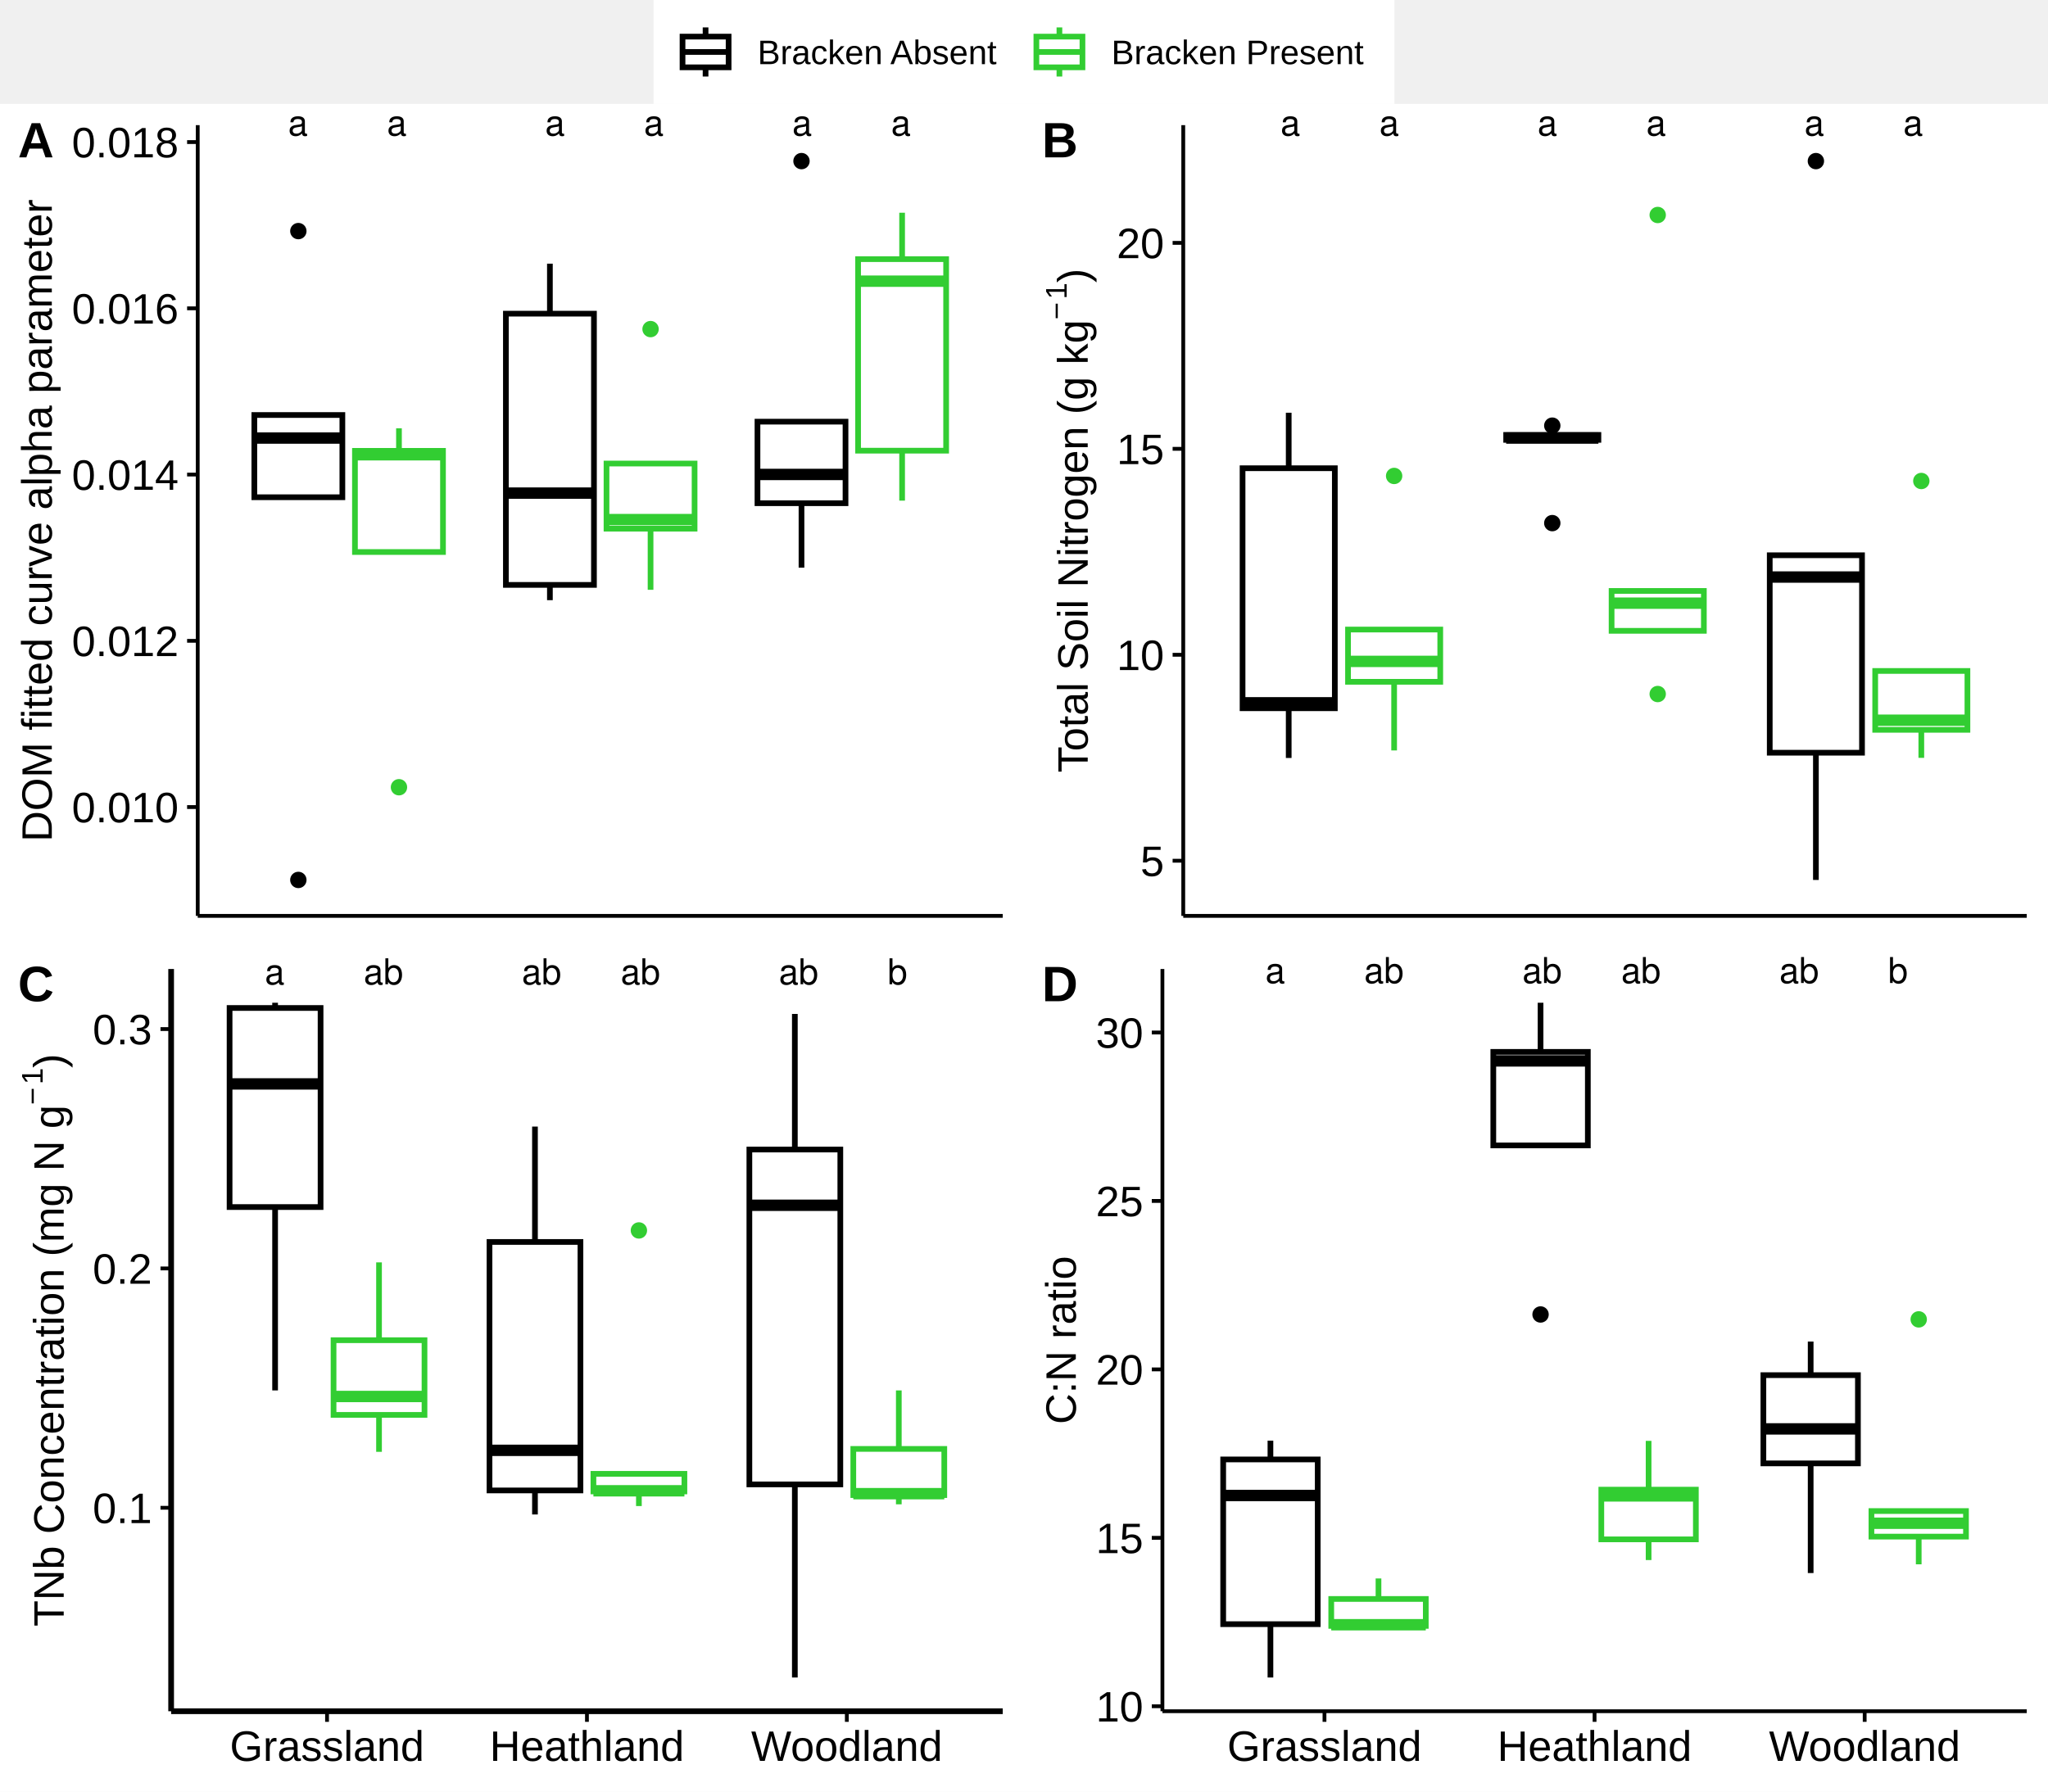
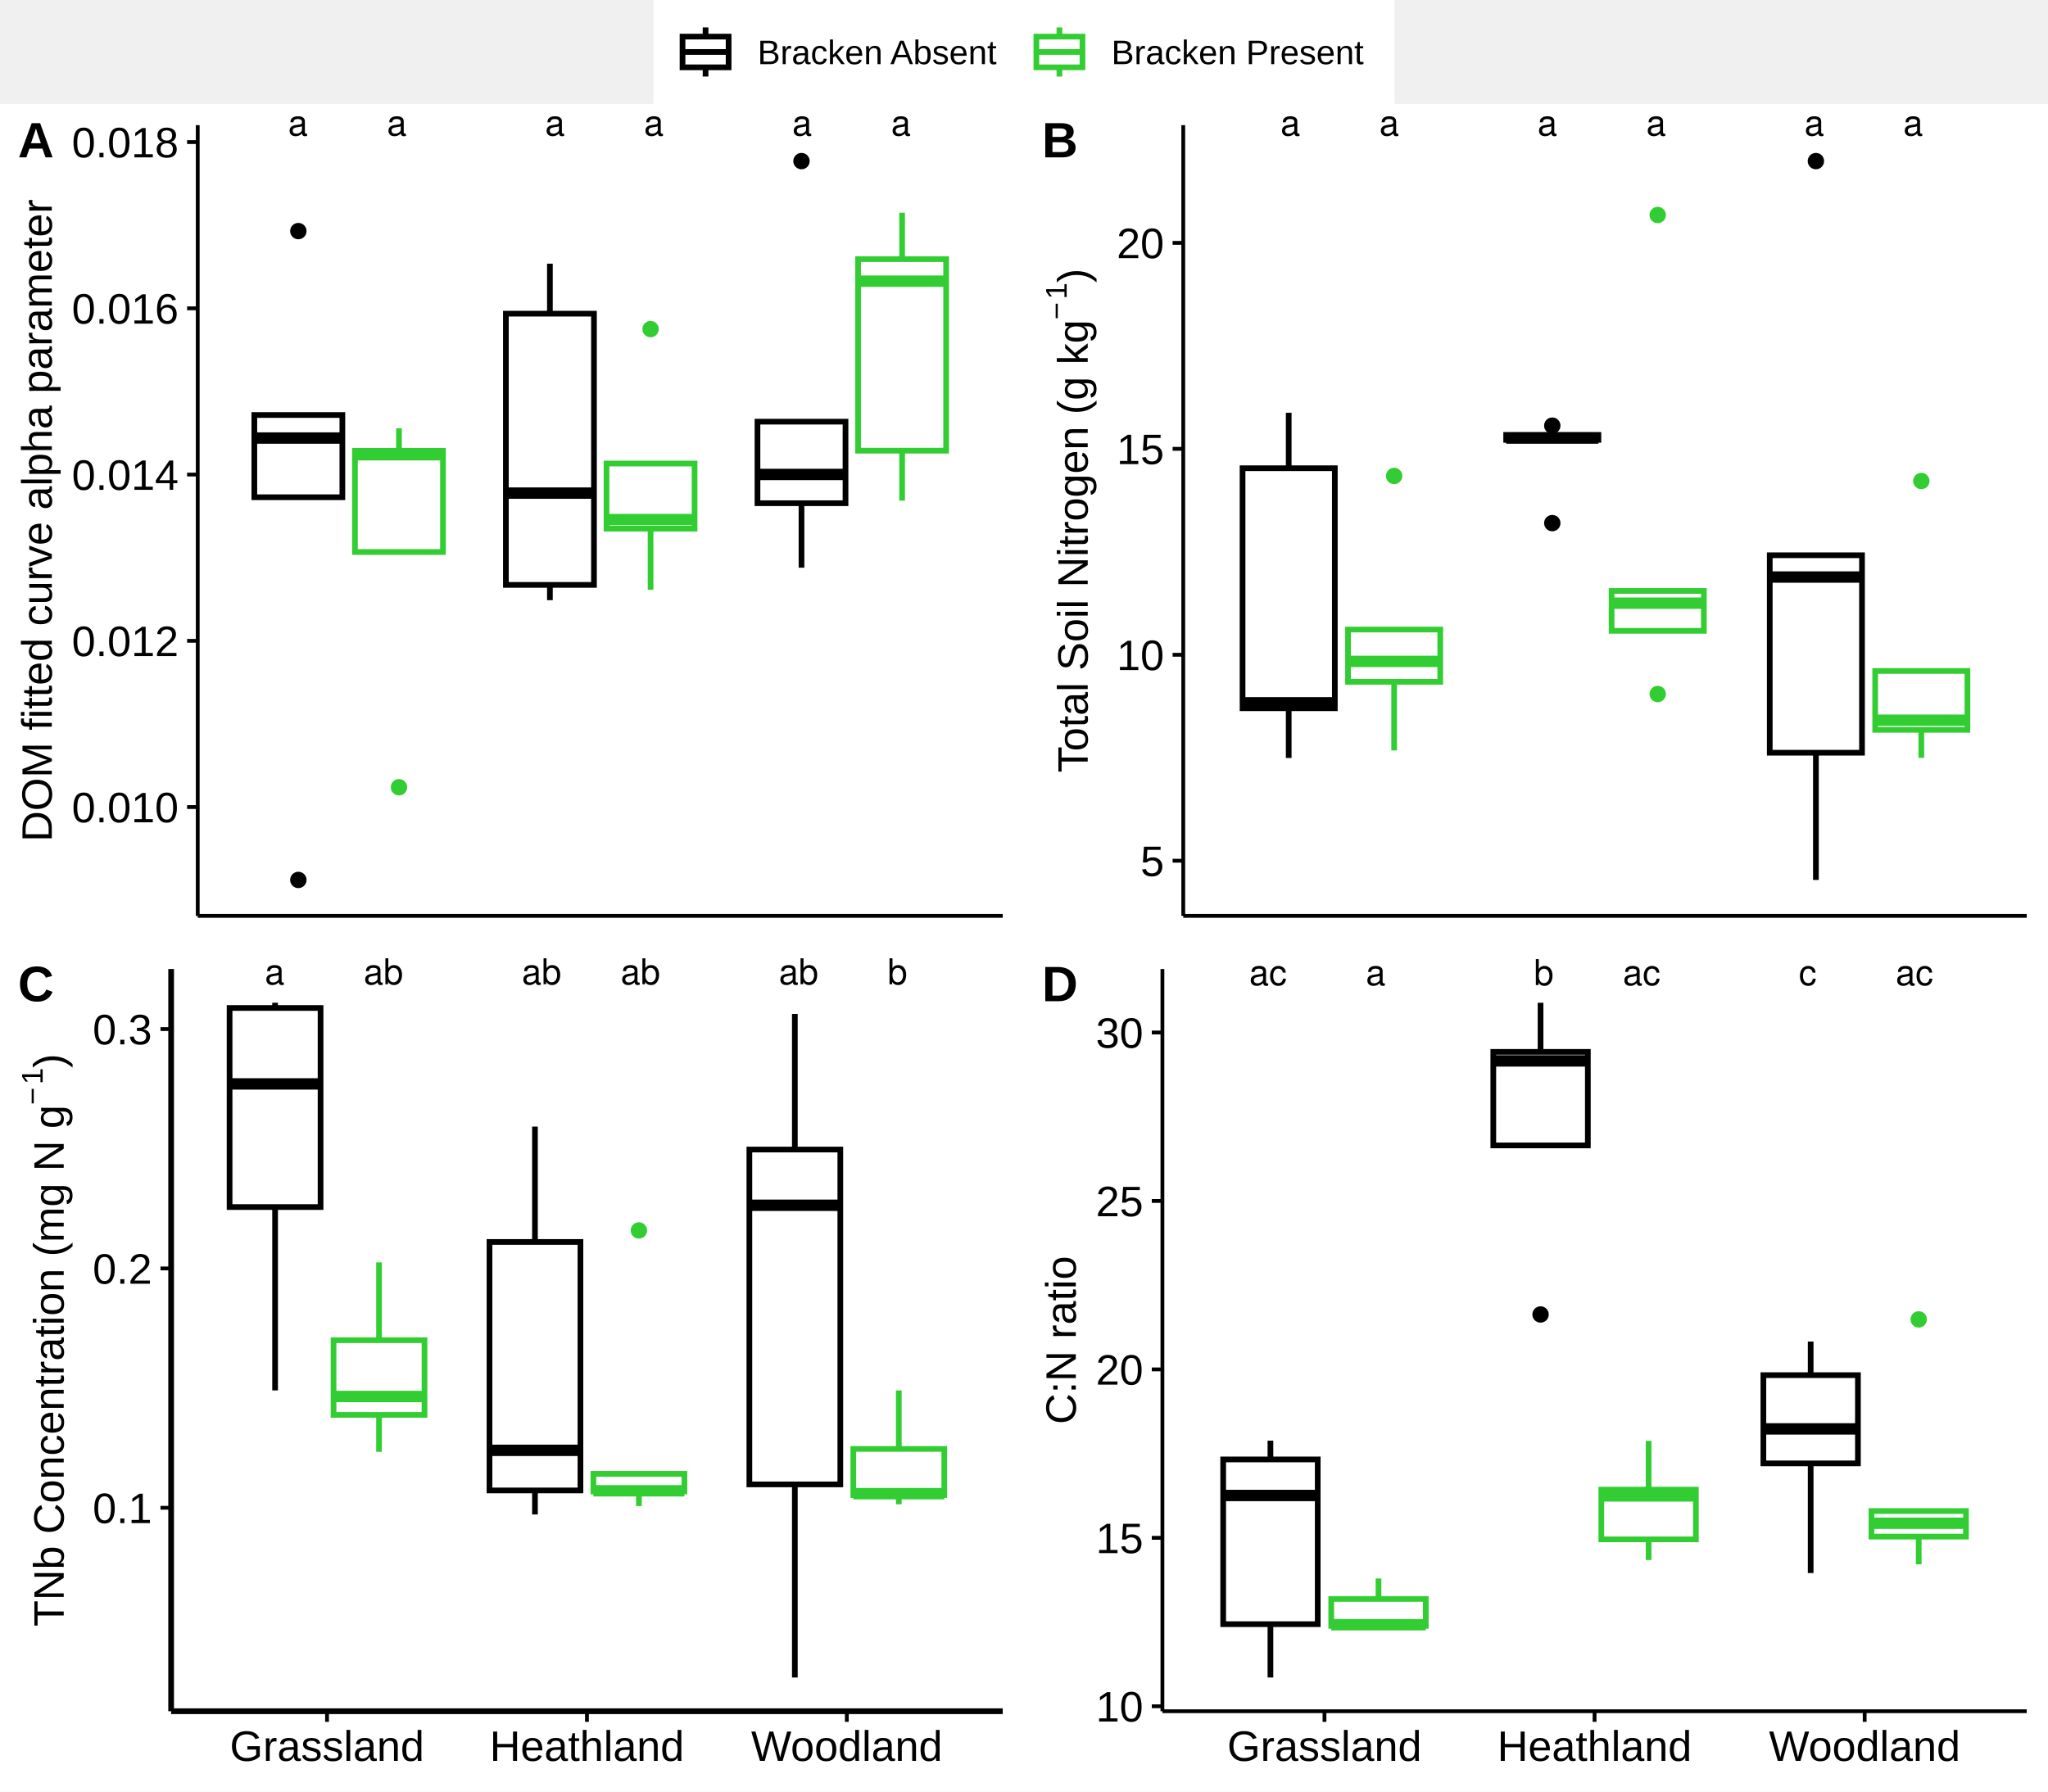
<svg xmlns="http://www.w3.org/2000/svg" class="svglite" width="576.00pt" height="504.00pt" viewBox="0 0 576.00 504.00" version="1.1" id="svg47151">
  <defs id="defs46671">
    <style type="text/css" id="style46669">
    .svglite line, .svglite polyline, .svglite polygon, .svglite path, .svglite rect, .svglite circle {
      fill: none;
      stroke: #000000;
      stroke-linecap: round;
      stroke-linejoin: round;
      stroke-miterlimit: 10.00;
    }
    .svglite text {
      white-space: pre;
    }
  </style>
  </defs>
  <rect width="100%" height="100%" style="stroke: none; fill: none;" id="rect46673" />
  <defs id="defs46678">
    <clipPath id="cpMC4wMHw1NzYuMDB8MC4wMHw1MDQuMDA=">
      <rect x="0.00" y="0.00" width="576.00" height="504.00" id="rect46675" />
    </clipPath>
  </defs>
  <g clip-path="url(#cpMC4wMHw1NzYuMDB8MC4wMHw1MDQuMDA=)" id="g46702">
    <rect x="183.82" y="0" width="208.36" height="29.24" style="stroke-width: 1.16; stroke: none; fill: #FFFFFF;" id="rect46680" />
    <polyline points="198.44,21.53 198.44,18.94 " style="stroke-width: 1.60; stroke-linecap: butt; stroke-linejoin: miter;" id="polyline46682" />
    <polyline points="198.44,10.30 198.44,7.71 " style="stroke-width: 1.60; stroke-linecap: butt; stroke-linejoin: miter;" id="polyline46684" />
    <rect x="191.96" y="10.30" width="12.96" height="8.64" style="stroke-width: 1.60; stroke-linecap: butt; stroke-linejoin: miter; fill: #FFFFFF;" id="rect46686" />
    <polyline points="191.96,14.62 204.92,14.62 " style="stroke-width: 1.60; stroke-linecap: butt; stroke-linejoin: miter;" id="polyline46688" />
    <polyline points="297.96,21.53 297.96,18.94 " style="stroke-width: 1.60; stroke: #32CD32; stroke-linecap: butt; stroke-linejoin: miter;" id="polyline46690" />
    <polyline points="297.96,10.30 297.96,7.71 " style="stroke-width: 1.60; stroke: #32CD32; stroke-linecap: butt; stroke-linejoin: miter;" id="polyline46692" />
    <rect x="291.48" y="10.30" width="12.96" height="8.64" style="stroke-width: 1.60; stroke: #32CD32; stroke-linecap: butt; stroke-linejoin: miter; fill: #FFFFFF;" id="rect46694" />
    <polyline points="291.48,14.62 304.44,14.62 " style="stroke-width: 1.60; stroke: #32CD32; stroke-linecap: butt; stroke-linejoin: miter;" id="polyline46696" />
    <text x="213.06" y="18.05" style="font-size: 9.60px; font-family: &quot;Arial&quot;;" textLength="67.18px" lengthAdjust="spacingAndGlyphs" id="text46698">Bracken Absent</text>
    <text x="312.58" y="18.05" style="font-size: 9.60px; font-family: &quot;Arial&quot;;" textLength="70.91px" lengthAdjust="spacingAndGlyphs" id="text46700">Bracken Present</text>
  </g>
  <defs id="defs46707">
    <clipPath id="cpMC4wMHw1NzYuMDB8MjkuMjR8NTA0LjAw">
      <rect x="0.00" y="29.24" width="576.00" height="474.76" id="rect46704" />
    </clipPath>
  </defs>
  <g clip-path="url(#cpMC4wMHw1NzYuMDB8MjkuMjR8NTA0LjAw)" id="g46709" />
  <g clip-path="url(#cpMC4wMHw1NzYuMDB8MC4wMHw1MDQuMDA=)" id="g46711" />
  <defs id="defs46716">
    <clipPath id="cpMC4wMHwyODguMDB8MjkuMjR8MjY2LjYy">
      <rect x="0.00" y="29.24" width="288.00" height="237.38" id="rect46713" />
    </clipPath>
  </defs>
  <g clip-path="url(#cpMC4wMHwyODguMDB8MjkuMjR8MjY2LjYy)" id="g46720">
    <rect x="0.00" y="29.24" width="288.00" height="237.38" style="stroke-width: 1.16; stroke: #FFFFFF; fill: #FFFFFF;" id="rect46718" />
  </g>
  <g clip-path="url(#cpMC4wMHw1NzYuMDB8MC4wMHw1MDQuMDA=)" id="g46722" />
  <defs id="defs46727">
    <clipPath id="cpNTUuNjF8MjgyLjAyfDM1LjIxfDI1Ny42NQ==">
      <rect x="55.61" y="35.21" width="226.42" height="222.44" id="rect46724" />
    </clipPath>
  </defs>
  <g clip-path="url(#cpNTUuNjF8MjgyLjAyfDM1LjIxfDI1Ny42NQ==)" id="g46787">
    <circle cx="83.91" cy="65.01" r="1.95" style="stroke-width: 0.71; fill: #000000;" id="circle46729" />
    <circle cx="83.91" cy="247.54" r="1.95" style="stroke-width: 0.71; fill: #000000;" id="circle46731" />
    <line x1="83.91" y1="116.75" x2="83.91" y2="116.75" style="stroke-width: 1.60; stroke-linecap: butt;" id="line46733" />
    <line x1="83.91" y1="139.88" x2="83.91" y2="139.88" style="stroke-width: 1.60; stroke-linecap: butt;" id="line46735" />
    <polygon points="71.53,116.75 71.53,139.88 96.29,139.88 96.29,116.75 71.53,116.75 " style="stroke-width: 1.60; stroke-linecap: butt; stroke-linejoin: miter; fill: #FFFFFF;" id="polygon46737" />
    <line x1="71.53" y1="123.23" x2="96.29" y2="123.23" style="stroke-width: 3.20; stroke-linecap: butt; stroke-linejoin: miter;" id="line46739" />
    <line x1="154.66" y1="88.24" x2="154.66" y2="74.17" style="stroke-width: 1.60; stroke-linecap: butt;" id="line46741" />
    <line x1="154.66" y1="164.54" x2="154.66" y2="168.83" style="stroke-width: 1.60; stroke-linecap: butt;" id="line46743" />
    <polygon points="142.28,88.24 142.28,164.54 167.05,164.54 167.05,88.24 142.28,88.24 " style="stroke-width: 1.60; stroke-linecap: butt; stroke-linejoin: miter; fill: #FFFFFF;" id="polygon46745" />
    <line x1="142.28" y1="138.72" x2="167.05" y2="138.72" style="stroke-width: 3.20; stroke-linecap: butt; stroke-linejoin: miter;" id="line46747" />
    <circle cx="225.42" cy="45.32" r="1.95" style="stroke-width: 0.71; fill: #000000;" id="circle46749" />
    <line x1="225.42" y1="118.62" x2="225.42" y2="118.62" style="stroke-width: 1.60; stroke-linecap: butt;" id="line46751" />
    <line x1="225.42" y1="141.56" x2="225.42" y2="159.70" style="stroke-width: 1.60; stroke-linecap: butt;" id="line46753" />
    <polygon points="213.04,118.62 213.04,141.56 237.80,141.56 237.80,118.62 213.04,118.62 " style="stroke-width: 1.60; stroke-linecap: butt; stroke-linejoin: miter; fill: #FFFFFF;" id="polygon46755" />
    <line x1="213.04" y1="133.47" x2="237.80" y2="133.47" style="stroke-width: 3.20; stroke-linecap: butt; stroke-linejoin: miter;" id="line46757" />
    <circle cx="112.21" cy="221.46" r="1.95" style="stroke-width: 0.71; stroke: #32CD32; fill: #32CD32;" id="circle46759" />
    <line x1="112.21" y1="126.83" x2="112.21" y2="120.48" style="stroke-width: 1.60; stroke: #32CD32; stroke-linecap: butt;" id="line46761" />
    <line x1="112.21" y1="155.29" x2="112.21" y2="155.29" style="stroke-width: 1.60; stroke: #32CD32; stroke-linecap: butt;" id="line46763" />
    <polygon points="99.83,126.83 99.83,155.29 124.59,155.29 124.59,126.83 99.83,126.83 " style="stroke-width: 1.60; stroke: #32CD32; stroke-linecap: butt; stroke-linejoin: miter; fill: #FFFFFF;" id="polygon46765" />
    <line x1="99.83" y1="127.93" x2="124.59" y2="127.93" style="stroke-width: 3.20; stroke: #32CD32; stroke-linecap: butt; stroke-linejoin: miter;" id="line46767" />
    <circle cx="182.97" cy="92.58" r="1.95" style="stroke-width: 0.71; stroke: #32CD32; fill: #32CD32;" id="circle46769" />
    <line x1="182.97" y1="130.40" x2="182.97" y2="130.40" style="stroke-width: 1.60; stroke: #32CD32; stroke-linecap: butt;" id="line46771" />
    <line x1="182.97" y1="148.72" x2="182.97" y2="165.92" style="stroke-width: 1.60; stroke: #32CD32; stroke-linecap: butt;" id="line46773" />
    <polygon points="170.58,130.40 170.58,148.72 195.35,148.72 195.35,130.40 170.58,130.40 " style="stroke-width: 1.60; stroke: #32CD32; stroke-linecap: butt; stroke-linejoin: miter; fill: #FFFFFF;" id="polygon46775" />
    <line x1="170.58" y1="146.17" x2="195.35" y2="146.17" style="stroke-width: 3.20; stroke: #32CD32; stroke-linecap: butt; stroke-linejoin: miter;" id="line46777" />
    <line x1="253.72" y1="72.90" x2="253.72" y2="59.85" style="stroke-width: 1.60; stroke: #32CD32; stroke-linecap: butt;" id="line46779" />
    <line x1="253.72" y1="126.78" x2="253.72" y2="140.84" style="stroke-width: 1.60; stroke: #32CD32; stroke-linecap: butt;" id="line46781" />
    <polygon points="241.34,72.90 241.34,126.78 266.10,126.78 266.10,72.90 241.34,72.90 " style="stroke-width: 1.60; stroke: #32CD32; stroke-linecap: butt; stroke-linejoin: miter; fill: #FFFFFF;" id="polygon46783" />
    <line x1="241.34" y1="79.10" x2="266.10" y2="79.10" style="stroke-width: 3.20; stroke: #32CD32; stroke-linecap: butt; stroke-linejoin: miter;" id="line46785" />
  </g>
  <g clip-path="url(#cpMC4wMHw1NzYuMDB8MC4wMHw1MDQuMDA=)" id="g46817">
    <polyline points="55.61,257.65 55.61,35.21 " style="stroke-width: 1.07; stroke-linecap: butt;" id="polyline46789" />
    <text x="50.23" y="231.33" text-anchor="end" style="font-size: 12.00px; font-family: &quot;Arial&quot;;" textLength="30.03px" lengthAdjust="spacingAndGlyphs" id="text46791">0.010</text>
    <text x="50.23" y="184.57" text-anchor="end" style="font-size: 12.00px; font-family: &quot;Arial&quot;;" textLength="30.03px" lengthAdjust="spacingAndGlyphs" id="text46793">0.012</text>
    <text x="50.23" y="137.80" text-anchor="end" style="font-size: 12.00px; font-family: &quot;Arial&quot;;" textLength="30.03px" lengthAdjust="spacingAndGlyphs" id="text46795">0.014</text>
    <text x="50.23" y="91.04" text-anchor="end" style="font-size: 12.00px; font-family: &quot;Arial&quot;;" textLength="30.03px" lengthAdjust="spacingAndGlyphs" id="text46797">0.016</text>
    <text x="50.23" y="44.27" text-anchor="end" style="font-size: 12.00px; font-family: &quot;Arial&quot;;" textLength="30.03px" lengthAdjust="spacingAndGlyphs" id="text46799">0.018</text>
    <polyline points="52.62,227.04 55.61,227.04 " style="stroke-width: 1.07; stroke-linecap: butt;" id="polyline46801" />
    <polyline points="52.62,180.27 55.61,180.27 " style="stroke-width: 1.07; stroke-linecap: butt;" id="polyline46803" />
    <polyline points="52.62,133.50 55.61,133.50 " style="stroke-width: 1.07; stroke-linecap: butt;" id="polyline46805" />
    <polyline points="52.62,86.74 55.61,86.74 " style="stroke-width: 1.07; stroke-linecap: butt;" id="polyline46807" />
    <polyline points="52.62,39.97 55.61,39.97 " style="stroke-width: 1.07; stroke-linecap: butt;" id="polyline46809" />
    <polyline points="55.61,257.65 282.02,257.65 " style="stroke-width: 1.07; stroke-linecap: butt;" id="polyline46811" />
    <text transform="translate(14.57,146.43) rotate(-90)" text-anchor="middle" style="font-size: 12.00px; font-family: &quot;Arial&quot;;" textLength="180.77px" lengthAdjust="spacingAndGlyphs" id="text46813">DOM fitted curve alpha parameter</text>
    <text x="5.05" y="44.27" style="font-size: 14.00px; font-weight: bold; font-family: &quot;Arial&quot;;" textLength="10.11px" lengthAdjust="spacingAndGlyphs" id="text46815">A</text>
  </g>
  <defs id="defs46822">
    <clipPath id="cpMjg4LjAwfDU3Ni4wMHwyOS4yNHwyNjYuNjI=">
      <rect x="288.00" y="29.24" width="288.00" height="237.38" id="rect46819" />
    </clipPath>
  </defs>
  <g clip-path="url(#cpMjg4LjAwfDU3Ni4wMHwyOS4yNHwyNjYuNjI=)" id="g46826">
    <rect x="288.00" y="29.24" width="288.00" height="237.38" style="stroke-width: 1.16; stroke: #FFFFFF; fill: #FFFFFF;" id="rect46824" />
  </g>
  <g clip-path="url(#cpMC4wMHw1NzYuMDB8MC4wMHw1MDQuMDA=)" id="g46828" />
  <defs id="defs46833">
    <clipPath id="cpMzMyLjc5fDU3MC4wMnwzNS4yMXwyNTcuNjU=">
      <rect x="332.79" y="35.21" width="237.23" height="222.44" id="rect46830" />
    </clipPath>
  </defs>
  <g clip-path="url(#cpMzMyLjc5fDU3MC4wMnwzNS4yMXwyNTcuNjU=)" id="g46897">
    <line x1="362.45" y1="131.72" x2="362.45" y2="116.11" style="stroke-width: 1.60; stroke-linecap: butt;" id="line46835" />
    <line x1="362.45" y1="199.24" x2="362.45" y2="213.22" style="stroke-width: 1.60; stroke-linecap: butt;" id="line46837" />
    <polygon points="349.47,131.72 349.47,199.24 375.42,199.24 375.42,131.72 349.47,131.72 " style="stroke-width: 1.60; stroke-linecap: butt; stroke-linejoin: miter; fill: #FFFFFF;" id="polygon46839" />
    <line x1="349.47" y1="197.71" x2="375.42" y2="197.71" style="stroke-width: 3.20; stroke-linecap: butt; stroke-linejoin: miter;" id="line46841" />
    <circle cx="436.58" cy="147.16" r="1.95" style="stroke-width: 0.71; fill: #000000;" id="circle46843" />
    <circle cx="436.58" cy="119.74" r="1.95" style="stroke-width: 0.71; fill: #000000;" id="circle46845" />
    <line x1="436.58" y1="122.35" x2="436.58" y2="122.35" style="stroke-width: 1.60; stroke-linecap: butt;" id="line46847" />
    <line x1="436.58" y1="123.74" x2="436.58" y2="123.74" style="stroke-width: 1.60; stroke-linecap: butt;" id="line46849" />
    <polygon points="423.61,122.35 423.61,123.74 449.55,123.74 449.55,122.35 423.61,122.35 " style="stroke-width: 1.60; stroke-linecap: butt; stroke-linejoin: miter; fill: #FFFFFF;" id="polygon46851" />
    <line x1="423.61" y1="123.23" x2="449.55" y2="123.23" style="stroke-width: 3.20; stroke-linecap: butt; stroke-linejoin: miter;" id="line46853" />
    <circle cx="510.72" cy="45.32" r="1.95" style="stroke-width: 0.71; fill: #000000;" id="circle46855" />
    <line x1="510.72" y1="156.20" x2="510.72" y2="156.20" style="stroke-width: 1.60; stroke-linecap: butt;" id="line46857" />
    <line x1="510.72" y1="211.75" x2="510.72" y2="247.54" style="stroke-width: 1.60; stroke-linecap: butt;" id="line46859" />
    <polygon points="497.74,156.20 497.74,211.75 523.69,211.75 523.69,156.20 497.74,156.20 " style="stroke-width: 1.60; stroke-linecap: butt; stroke-linejoin: miter; fill: #FFFFFF;" id="polygon46861" />
    <line x1="497.74" y1="162.33" x2="523.69" y2="162.33" style="stroke-width: 3.20; stroke-linecap: butt; stroke-linejoin: miter;" id="line46863" />
    <circle cx="392.10" cy="133.89" r="1.95" style="stroke-width: 0.71; stroke: #32CD32; fill: #32CD32;" id="circle46865" />
    <line x1="392.10" y1="177.10" x2="392.10" y2="177.10" style="stroke-width: 1.60; stroke: #32CD32; stroke-linecap: butt;" id="line46867" />
    <line x1="392.10" y1="191.80" x2="392.10" y2="211.10" style="stroke-width: 1.60; stroke: #32CD32; stroke-linecap: butt;" id="line46869" />
    <polygon points="379.13,177.10 379.13,191.80 405.07,191.80 405.07,177.10 379.13,177.10 " style="stroke-width: 1.60; stroke: #32CD32; stroke-linecap: butt; stroke-linejoin: miter; fill: #FFFFFF;" id="polygon46871" />
    <line x1="379.13" y1="186.06" x2="405.07" y2="186.06" style="stroke-width: 3.20; stroke: #32CD32; stroke-linecap: butt; stroke-linejoin: miter;" id="line46873" />
    <circle cx="466.23" cy="195.24" r="1.95" style="stroke-width: 0.71; stroke: #32CD32; fill: #32CD32;" id="circle46875" />
    <circle cx="466.23" cy="60.48" r="1.95" style="stroke-width: 0.71; stroke: #32CD32; fill: #32CD32;" id="circle46877" />
    <line x1="466.23" y1="166.24" x2="466.23" y2="166.24" style="stroke-width: 1.60; stroke: #32CD32; stroke-linecap: butt;" id="line46879" />
    <line x1="466.23" y1="177.46" x2="466.23" y2="177.46" style="stroke-width: 1.60; stroke: #32CD32; stroke-linecap: butt;" id="line46881" />
    <polygon points="453.26,166.24 453.26,177.46 479.21,177.46 479.21,166.24 453.26,166.24 " style="stroke-width: 1.60; stroke: #32CD32; stroke-linecap: butt; stroke-linejoin: miter; fill: #FFFFFF;" id="polygon46883" />
    <line x1="453.26" y1="169.68" x2="479.21" y2="169.68" style="stroke-width: 3.20; stroke: #32CD32; stroke-linecap: butt; stroke-linejoin: miter;" id="line46885" />
    <circle cx="540.37" cy="135.31" r="1.95" style="stroke-width: 0.71; stroke: #32CD32; fill: #32CD32;" id="circle46887" />
    <line x1="540.37" y1="188.75" x2="540.37" y2="188.75" style="stroke-width: 1.60; stroke: #32CD32; stroke-linecap: butt;" id="line46889" />
    <line x1="540.37" y1="205.31" x2="540.37" y2="213.19" style="stroke-width: 1.60; stroke: #32CD32; stroke-linecap: butt;" id="line46891" />
    <polygon points="527.40,188.75 527.40,205.31 553.34,205.31 553.34,188.75 527.40,188.75 " style="stroke-width: 1.60; stroke: #32CD32; stroke-linecap: butt; stroke-linejoin: miter; fill: #FFFFFF;" id="polygon46893" />
    <line x1="527.40" y1="202.61" x2="553.34" y2="202.61" style="stroke-width: 3.20; stroke: #32CD32; stroke-linecap: butt; stroke-linejoin: miter;" id="line46895" />
  </g>
  <g clip-path="url(#cpMC4wMHw1NzYuMDB8MC4wMHw1MDQuMDA=)" id="g46929">
    <polyline points="332.79,257.65 332.79,35.21 " style="stroke-width: 1.07; stroke-linecap: butt;" id="polyline46899" />
    <text x="327.41" y="246.44" text-anchor="end" style="font-size: 12.00px; font-family: &quot;Arial&quot;;" textLength="6.67px" lengthAdjust="spacingAndGlyphs" id="text46901">5</text>
    <text x="327.41" y="188.50" text-anchor="end" style="font-size: 12.00px; font-family: &quot;Arial&quot;;" textLength="13.35px" lengthAdjust="spacingAndGlyphs" id="text46903">10</text>
    <text x="327.41" y="130.56" text-anchor="end" style="font-size: 12.00px; font-family: &quot;Arial&quot;;" textLength="13.35px" lengthAdjust="spacingAndGlyphs" id="text46905">15</text>
    <text x="327.41" y="72.62" text-anchor="end" style="font-size: 12.00px; font-family: &quot;Arial&quot;;" textLength="13.35px" lengthAdjust="spacingAndGlyphs" id="text46907">20</text>
    <polyline points="329.80,242.14 332.79,242.14 " style="stroke-width: 1.07; stroke-linecap: butt;" id="polyline46909" />
    <polyline points="329.80,184.20 332.79,184.20 " style="stroke-width: 1.07; stroke-linecap: butt;" id="polyline46911" />
    <polyline points="329.80,126.26 332.79,126.26 " style="stroke-width: 1.07; stroke-linecap: butt;" id="polyline46913" />
    <polyline points="329.80,68.32 332.79,68.32 " style="stroke-width: 1.07; stroke-linecap: butt;" id="polyline46915" />
    <polyline points="332.79,257.65 570.02,257.65 " style="stroke-width: 1.07; stroke-linecap: butt;" id="polyline46917" />
    <text transform="translate(305.92,217.33) rotate(-90)" style="font-size: 12.00px; font-family: &quot;Arial&quot;;" textLength="127.40px" lengthAdjust="spacingAndGlyphs" id="text46919">Total Soil Nitrogen (g kg</text>
    <text transform="translate(300.00,89.93) rotate(-90)" style="font-size: 8.40px; font-family: &quot;Arial&quot;;" textLength="5.73px" lengthAdjust="spacingAndGlyphs" id="text46921">−</text>
    <text transform="translate(300.00,84.20) rotate(-90)" style="font-size: 8.40px; font-family: &quot;Arial&quot;;" textLength="4.67px" lengthAdjust="spacingAndGlyphs" id="text46923">1</text>
    <text transform="translate(305.92,79.53) rotate(-90)" style="font-size: 12.00px; font-family: &quot;Arial&quot;;" textLength="4.00px" lengthAdjust="spacingAndGlyphs" id="text46925">)</text>
    <text x="293.05" y="44.27" style="font-size: 14.00px; font-weight: bold; font-family: &quot;Arial&quot;;" textLength="10.11px" lengthAdjust="spacingAndGlyphs" id="text46927">B</text>
  </g>
  <defs id="defs46934">
    <clipPath id="cpMC4wMHwyODguMDB8MjY2LjYyfDUwNC4wMA==">
      <rect x="0.00" y="266.62" width="288.00" height="237.38" id="rect46931" />
    </clipPath>
  </defs>
  <g clip-path="url(#cpMC4wMHwyODguMDB8MjY2LjYyfDUwNC4wMA==)" id="g46938">
    <rect x="0.00" y="266.62" width="288.00" height="237.38" style="stroke-width: 1.16; stroke: #FFFFFF; fill: #FFFFFF;" id="rect46936" />
  </g>
  <g clip-path="url(#cpMC4wMHw1NzYuMDB8MC4wMHw1MDQuMDA=)" id="g46940" />
  <defs id="defs46945">
    <clipPath id="cpNDguMTN8MjgyLjAyfDI3Mi42MHw0ODEuMzk=">
      <rect x="48.13" y="272.60" width="233.89" height="208.79" id="rect46942" />
    </clipPath>
  </defs>
  <g clip-path="url(#cpNDguMTN8MjgyLjAyfDI3Mi42MHw0ODEuMzk=)" id="g46997">
    <line x1="77.37" y1="283.56" x2="77.37" y2="282.09" style="stroke-width: 1.60; stroke-linecap: butt;" id="line46947" />
    <line x1="77.37" y1="339.56" x2="77.37" y2="391.14" style="stroke-width: 1.60; stroke-linecap: butt;" id="line46949" />
    <polygon points="64.57,283.56 64.57,339.56 90.16,339.56 90.16,283.56 64.57,283.56 " style="stroke-width: 1.60; stroke-linecap: butt; stroke-linejoin: miter; fill: #FFFFFF;" id="polygon46951" />
    <line x1="64.57" y1="304.92" x2="90.16" y2="304.92" style="stroke-width: 3.20; stroke-linecap: butt; stroke-linejoin: miter;" id="line46953" />
    <line x1="150.46" y1="349.38" x2="150.46" y2="316.93" style="stroke-width: 1.60; stroke-linecap: butt;" id="line46955" />
    <line x1="150.46" y1="419.28" x2="150.46" y2="426.04" style="stroke-width: 1.60; stroke-linecap: butt;" id="line46957" />
    <polygon points="137.67,349.38 137.67,419.28 163.25,419.28 163.25,349.38 137.67,349.38 " style="stroke-width: 1.60; stroke-linecap: butt; stroke-linejoin: miter; fill: #FFFFFF;" id="polygon46959" />
    <line x1="137.67" y1="408.00" x2="163.25" y2="408.00" style="stroke-width: 3.20; stroke-linecap: butt; stroke-linejoin: miter;" id="line46961" />
    <line x1="223.55" y1="323.38" x2="223.55" y2="285.24" style="stroke-width: 1.60; stroke-linecap: butt;" id="line46963" />
    <line x1="223.55" y1="417.58" x2="223.55" y2="471.90" style="stroke-width: 1.60; stroke-linecap: butt;" id="line46965" />
    <polygon points="210.76,323.38 210.76,417.58 236.34,417.58 236.34,323.38 210.76,323.38 " style="stroke-width: 1.60; stroke-linecap: butt; stroke-linejoin: miter; fill: #FFFFFF;" id="polygon46967" />
    <line x1="210.76" y1="339.06" x2="236.34" y2="339.06" style="stroke-width: 3.20; stroke-linecap: butt; stroke-linejoin: miter;" id="line46969" />
    <line x1="106.60" y1="377.02" x2="106.60" y2="355.13" style="stroke-width: 1.60; stroke: #32CD32; stroke-linecap: butt;" id="line46971" />
    <line x1="106.60" y1="398.03" x2="106.60" y2="408.42" style="stroke-width: 1.60; stroke: #32CD32; stroke-linecap: butt;" id="line46973" />
    <polygon points="93.81,377.02 93.81,398.03 119.39,398.03 119.39,377.02 93.81,377.02 " style="stroke-width: 1.60; stroke: #32CD32; stroke-linecap: butt; stroke-linejoin: miter; fill: #FFFFFF;" id="polygon46975" />
    <line x1="93.81" y1="392.85" x2="119.39" y2="392.85" style="stroke-width: 3.20; stroke: #32CD32; stroke-linecap: butt; stroke-linejoin: miter;" id="line46977" />
    <circle cx="179.69" cy="346.14" r="1.95" style="stroke-width: 0.71; stroke: #32CD32; fill: #32CD32;" id="circle46979" />
    <line x1="179.69" y1="414.61" x2="179.69" y2="414.61" style="stroke-width: 1.60; stroke: #32CD32; stroke-linecap: butt;" id="line46981" />
    <line x1="179.69" y1="419.56" x2="179.69" y2="423.67" style="stroke-width: 1.60; stroke: #32CD32; stroke-linecap: butt;" id="line46983" />
    <polygon points="166.90,414.61 166.90,419.56 192.49,419.56 192.49,414.61 166.90,414.61 " style="stroke-width: 1.60; stroke: #32CD32; stroke-linecap: butt; stroke-linejoin: miter; fill: #FFFFFF;" id="polygon46985" />
    <line x1="166.90" y1="419.38" x2="192.49" y2="419.38" style="stroke-width: 3.20; stroke: #32CD32; stroke-linecap: butt; stroke-linejoin: miter;" id="line46987" />
    <line x1="252.79" y1="407.60" x2="252.79" y2="391.15" style="stroke-width: 1.60; stroke: #32CD32; stroke-linecap: butt;" id="line46989" />
    <line x1="252.79" y1="420.59" x2="252.79" y2="423.18" style="stroke-width: 1.60; stroke: #32CD32; stroke-linecap: butt;" id="line46991" />
    <polygon points="239.99,407.60 239.99,420.59 265.58,420.59 265.58,407.60 239.99,407.60 " style="stroke-width: 1.60; stroke: #32CD32; stroke-linecap: butt; stroke-linejoin: miter; fill: #FFFFFF;" id="polygon46993" />
    <line x1="239.99" y1="420.19" x2="265.58" y2="420.19" style="stroke-width: 3.20; stroke: #32CD32; stroke-linecap: butt; stroke-linejoin: miter;" id="line46995" />
  </g>
  <g clip-path="url(#cpMC4wMHw1NzYuMDB8MC4wMHw1MDQuMDA=)" id="g47037">
    <polyline points="48.13,481.39 48.13,272.60 " style="stroke-width: 1.60; stroke-linecap: butt;" id="polyline46999" />
    <text x="42.75" y="428.46" text-anchor="end" style="font-size: 12.00px; font-family: &quot;Arial&quot;;" textLength="16.68px" lengthAdjust="spacingAndGlyphs" id="text47001">0.1</text>
    <text x="42.75" y="361.13" text-anchor="end" style="font-size: 12.00px; font-family: &quot;Arial&quot;;" textLength="16.68px" lengthAdjust="spacingAndGlyphs" id="text47003">0.2</text>
    <text x="42.75" y="293.79" text-anchor="end" style="font-size: 12.00px; font-family: &quot;Arial&quot;;" textLength="16.68px" lengthAdjust="spacingAndGlyphs" id="text47005">0.3</text>
    <polyline points="45.14,424.16 48.13,424.16 " style="stroke-width: 1.07; stroke-linecap: butt;" id="polyline47007" />
    <polyline points="45.14,356.83 48.13,356.83 " style="stroke-width: 1.07; stroke-linecap: butt;" id="polyline47009" />
    <polyline points="45.14,289.49 48.13,289.49 " style="stroke-width: 1.07; stroke-linecap: butt;" id="polyline47011" />
    <polyline points="48.13,481.39 282.02,481.39 " style="stroke-width: 1.60; stroke-linecap: butt;" id="polyline47013" />
    <polyline points="91.98,484.38 91.98,481.39 " style="stroke-width: 1.07; stroke-linecap: butt;" id="polyline47015" />
    <polyline points="165.08,484.38 165.08,481.39 " style="stroke-width: 1.07; stroke-linecap: butt;" id="polyline47017" />
    <polyline points="238.17,484.38 238.17,481.39 " style="stroke-width: 1.07; stroke-linecap: butt;" id="polyline47019" />
    <text x="91.98" y="495.36" text-anchor="middle" style="font-size: 12.00px; font-family: &quot;Arial&quot;;" textLength="54.71px" lengthAdjust="spacingAndGlyphs" id="text47021">Grassland</text>
    <text x="165.08" y="495.36" text-anchor="middle" style="font-size: 12.00px; font-family: &quot;Arial&quot;;" textLength="54.71px" lengthAdjust="spacingAndGlyphs" id="text47023">Heathland</text>
    <text x="238.17" y="495.36" text-anchor="middle" style="font-size: 12.00px; font-family: &quot;Arial&quot;;" textLength="53.82px" lengthAdjust="spacingAndGlyphs" id="text47025">Woodland</text>
    <text transform="translate(17.92,457.56) rotate(-90)" style="font-size: 12.00px; font-family: &quot;Arial&quot;;" textLength="146.74px" lengthAdjust="spacingAndGlyphs" id="text47027">TNb Concentration (mg N g</text>
    <text transform="translate(12.00,310.82) rotate(-90)" style="font-size: 8.40px; font-family: &quot;Arial&quot;;" textLength="5.73px" lengthAdjust="spacingAndGlyphs" id="text47029">−</text>
    <text transform="translate(12.00,305.08) rotate(-90)" style="font-size: 8.40px; font-family: &quot;Arial&quot;;" textLength="4.67px" lengthAdjust="spacingAndGlyphs" id="text47031">1</text>
    <text transform="translate(17.92,300.42) rotate(-90)" style="font-size: 12.00px; font-family: &quot;Arial&quot;;" textLength="4.00px" lengthAdjust="spacingAndGlyphs" id="text47033">)</text>
    <text x="5.05" y="281.65" style="font-size: 14.00px; font-weight: bold; font-family: &quot;Arial&quot;;" textLength="10.11px" lengthAdjust="spacingAndGlyphs" id="text47035">C</text>
  </g>
  <defs id="defs47042">
    <clipPath id="cpMjg4LjAwfDU3Ni4wMHwyNjYuNjJ8NTA0LjAw">
      <rect x="288.00" y="266.62" width="288.00" height="237.38" id="rect47039" />
    </clipPath>
  </defs>
  <g clip-path="url(#cpMjg4LjAwfDU3Ni4wMHwyNjYuNjJ8NTA0LjAw)" id="g47046">
    <rect x="288.00" y="266.62" width="288.00" height="237.38" style="stroke-width: 1.16; stroke: #FFFFFF; fill: #FFFFFF;" id="rect47044" />
  </g>
  <g clip-path="url(#cpMC4wMHw1NzYuMDB8MC4wMHw1MDQuMDA=)" id="g47048" />
  <defs id="defs47053">
    <clipPath id="cpMzI2LjkzfDU3MC4wMnwyNzIuNjB8NDgxLjM5">
      <rect x="326.93" y="272.60" width="243.10" height="208.79" id="rect47050" />
    </clipPath>
  </defs>
  <g clip-path="url(#cpMzI2LjkzfDU3MC4wMnwyNzIuNjB8NDgxLjM5)" id="g47107">
    <line x1="357.31" y1="410.56" x2="357.31" y2="405.27" style="stroke-width: 1.60; stroke-linecap: butt;" id="line47055" />
    <line x1="357.31" y1="456.90" x2="357.31" y2="471.90" style="stroke-width: 1.60; stroke-linecap: butt;" id="line47057" />
    <polygon points="344.02,410.56 344.02,456.90 370.61,456.90 370.61,410.56 344.02,410.56 " style="stroke-width: 1.60; stroke-linecap: butt; stroke-linejoin: miter; fill: #FFFFFF;" id="polygon47059" />
    <line x1="344.02" y1="420.70" x2="370.61" y2="420.70" style="stroke-width: 3.20; stroke-linecap: butt; stroke-linejoin: miter;" id="line47061" />
    <circle cx="433.28" cy="369.78" r="1.95" style="stroke-width: 0.71; fill: #000000;" id="circle47063" />
    <line x1="433.28" y1="295.91" x2="433.28" y2="282.09" style="stroke-width: 1.60; stroke-linecap: butt;" id="line47065" />
    <line x1="433.28" y1="322.22" x2="433.28" y2="322.22" style="stroke-width: 1.60; stroke-linecap: butt;" id="line47067" />
    <polygon points="419.99,295.91 419.99,322.22 446.58,322.22 446.58,295.91 419.99,295.91 " style="stroke-width: 1.60; stroke-linecap: butt; stroke-linejoin: miter; fill: #FFFFFF;" id="polygon47069" />
    <line x1="419.99" y1="298.45" x2="446.58" y2="298.45" style="stroke-width: 3.20; stroke-linecap: butt; stroke-linejoin: miter;" id="line47071" />
    <line x1="509.25" y1="386.85" x2="509.25" y2="377.39" style="stroke-width: 1.60; stroke-linecap: butt;" id="line47073" />
    <line x1="509.25" y1="411.67" x2="509.25" y2="442.52" style="stroke-width: 1.60; stroke-linecap: butt;" id="line47075" />
    <polygon points="495.95,386.85 495.95,411.67 522.54,411.67 522.54,386.85 495.95,386.85 " style="stroke-width: 1.60; stroke-linecap: butt; stroke-linejoin: miter; fill: #FFFFFF;" id="polygon47077" />
    <line x1="495.95" y1="401.97" x2="522.54" y2="401.97" style="stroke-width: 3.20; stroke-linecap: butt; stroke-linejoin: miter;" id="line47079" />
    <line x1="387.70" y1="449.81" x2="387.70" y2="444.04" style="stroke-width: 1.60; stroke: #32CD32; stroke-linecap: butt;" id="line47081" />
    <line x1="387.70" y1="457.39" x2="387.70" y2="457.91" style="stroke-width: 1.60; stroke: #32CD32; stroke-linecap: butt;" id="line47083" />
    <polygon points="374.41,449.81 374.41,457.39 401.00,457.39 401.00,449.81 374.41,449.81 " style="stroke-width: 1.60; stroke: #32CD32; stroke-linecap: butt; stroke-linejoin: miter; fill: #FFFFFF;" id="polygon47085" />
    <line x1="374.41" y1="457.06" x2="401.00" y2="457.06" style="stroke-width: 3.20; stroke: #32CD32; stroke-linecap: butt; stroke-linejoin: miter;" id="line47087" />
    <line x1="463.67" y1="419.06" x2="463.67" y2="405.33" style="stroke-width: 1.60; stroke: #32CD32; stroke-linecap: butt;" id="line47089" />
    <line x1="463.67" y1="433.04" x2="463.67" y2="438.86" style="stroke-width: 1.60; stroke: #32CD32; stroke-linecap: butt;" id="line47091" />
    <polygon points="450.37,419.06 450.37,433.04 476.96,433.04 476.96,419.06 450.37,419.06 " style="stroke-width: 1.60; stroke: #32CD32; stroke-linecap: butt; stroke-linejoin: miter; fill: #FFFFFF;" id="polygon47093" />
    <line x1="450.37" y1="420.82" x2="476.96" y2="420.82" style="stroke-width: 3.20; stroke: #32CD32; stroke-linecap: butt; stroke-linejoin: miter;" id="line47095" />
    <circle cx="539.64" cy="371.16" r="1.95" style="stroke-width: 0.71; stroke: #32CD32; fill: #32CD32;" id="circle47097" />
    <line x1="539.64" y1="425.08" x2="539.64" y2="425.08" style="stroke-width: 1.60; stroke: #32CD32; stroke-linecap: butt;" id="line47099" />
    <line x1="539.64" y1="432.27" x2="539.64" y2="440.07" style="stroke-width: 1.60; stroke: #32CD32; stroke-linecap: butt;" id="line47101" />
    <polygon points="526.34,425.08 526.34,432.27 552.93,432.27 552.93,425.08 526.34,425.08 " style="stroke-width: 1.60; stroke: #32CD32; stroke-linecap: butt; stroke-linejoin: miter; fill: #FFFFFF;" id="polygon47103" />
    <line x1="526.34" y1="428.51" x2="552.93" y2="428.51" style="stroke-width: 3.20; stroke: #32CD32; stroke-linecap: butt; stroke-linejoin: miter;" id="line47105" />
  </g>
  <g clip-path="url(#cpMC4wMHw1NzYuMDB8MC4wMHw1MDQuMDA=)" id="g47149">
    <polyline points="326.93,481.39 326.93,272.60 " style="stroke-width: 1.07; stroke-linecap: butt;" id="polyline47109" />
    <text x="321.55" y="484.29" text-anchor="end" style="font-size: 12.00px; font-family: &quot;Arial&quot;;" textLength="13.35px" lengthAdjust="spacingAndGlyphs" id="text47111">10</text>
    <text x="321.55" y="436.91" text-anchor="end" style="font-size: 12.00px; font-family: &quot;Arial&quot;;" textLength="13.35px" lengthAdjust="spacingAndGlyphs" id="text47113">15</text>
    <text x="321.55" y="389.52" text-anchor="end" style="font-size: 12.00px; font-family: &quot;Arial&quot;;" textLength="13.35px" lengthAdjust="spacingAndGlyphs" id="text47115">20</text>
    <text x="321.55" y="342.14" text-anchor="end" style="font-size: 12.00px; font-family: &quot;Arial&quot;;" textLength="13.35px" lengthAdjust="spacingAndGlyphs" id="text47117">25</text>
    <text x="321.55" y="294.76" text-anchor="end" style="font-size: 12.00px; font-family: &quot;Arial&quot;;" textLength="13.35px" lengthAdjust="spacingAndGlyphs" id="text47119">30</text>
    <polyline points="323.94,479.99 326.93,479.99 " style="stroke-width: 1.07; stroke-linecap: butt;" id="polyline47121" />
    <polyline points="323.94,432.61 326.93,432.61 " style="stroke-width: 1.07; stroke-linecap: butt;" id="polyline47123" />
    <polyline points="323.94,385.23 326.93,385.23 " style="stroke-width: 1.07; stroke-linecap: butt;" id="polyline47125" />
    <polyline points="323.94,337.84 326.93,337.84 " style="stroke-width: 1.07; stroke-linecap: butt;" id="polyline47127" />
    <polyline points="323.94,290.46 326.93,290.46 " style="stroke-width: 1.07; stroke-linecap: butt;" id="polyline47129" />
    <polyline points="326.93,481.39 570.02,481.39 " style="stroke-width: 1.07; stroke-linecap: butt;" id="polyline47131" />
    <polyline points="372.51,484.38 372.51,481.39 " style="stroke-width: 1.07; stroke-linecap: butt;" id="polyline47133" />
    <polyline points="448.47,484.38 448.47,481.39 " style="stroke-width: 1.07; stroke-linecap: butt;" id="polyline47135" />
    <polyline points="524.44,484.38 524.44,481.39 " style="stroke-width: 1.07; stroke-linecap: butt;" id="polyline47137" />
    <text x="372.51" y="495.36" text-anchor="middle" style="font-size: 12.00px; font-family: &quot;Arial&quot;;" textLength="54.71px" lengthAdjust="spacingAndGlyphs" id="text47139">Grassland</text>
    <text x="448.47" y="495.36" text-anchor="middle" style="font-size: 12.00px; font-family: &quot;Arial&quot;;" textLength="54.71px" lengthAdjust="spacingAndGlyphs" id="text47141">Heathland</text>
    <text x="524.44" y="495.36" text-anchor="middle" style="font-size: 12.00px; font-family: &quot;Arial&quot;;" textLength="53.82px" lengthAdjust="spacingAndGlyphs" id="text47143">Woodland</text>
    <text transform="translate(302.57,376.99) rotate(-90)" text-anchor="middle" style="font-size: 12.00px; font-family: &quot;Arial&quot;;" textLength="47.35px" lengthAdjust="spacingAndGlyphs" id="text47145">C:N ratio</text>
    <text x="293.05" y="281.65" style="font-size: 14.00px; font-weight: bold; font-family: &quot;Arial&quot;;" textLength="10.11px" lengthAdjust="spacingAndGlyphs" id="text47147">D</text>
  </g>
  <text xml:space="preserve" style="font-variant:normal;font-weight:normal;font-size:10px;font-family:Helvetica;-inkscape-font-specification:Helvetica;writing-mode:lr-tb;fill:#000000;fill-opacity:1;fill-rule:nonzero;stroke:none" id="text292-8" x="81.028" y="38.1">
    <tspan x="81.028" id="tspan290-0" y="38.1">a        a              a        a             a        a </tspan>
  </text>
  <text xml:space="preserve" style="font-variant:normal;font-weight:normal;font-size:10px;font-family:Helvetica;-inkscape-font-specification:Helvetica;writing-mode:lr-tb;white-space:pre;fill:#000000;fill-opacity:1;fill-rule:nonzero;stroke:none" id="text292-8-8" x="74.483" y="276.883">
    <tspan x="74.483" id="tspan290-0-0" y="276.883">a        ab            ab      ab            ab       b </tspan>
  </text>
-   <text xml:space="preserve" style="font-variant:normal;font-weight:normal;font-size:10px;font-family:Helvetica;-inkscape-font-specification:Helvetica;writing-mode:lr-tb;white-space:pre;fill:#000000;fill-opacity:1;fill-rule:nonzero;stroke:none" id="text292-8-8-8" x="355.878" y="276.524">
-     <tspan x="355.878" id="tspan290-0-0-4" y="276.524">a        ab            ab      ab            ab       b </tspan>
+   <text xml:space="preserve" style="font-variant:normal;font-weight:normal;font-size:10px;font-family:Helvetica;-inkscape-font-specification:Helvetica;writing-mode:lr-tb;white-space:pre;fill:#000000;fill-opacity:1;fill-rule:nonzero;stroke:none" id="text292-8-8-8" x="351.342" y="277.113">
+     <tspan x="351.342" id="tspan290-0-0-4" y="277.113">ac        a               b       ac              c        ac </tspan>
  </text>
  <text xml:space="preserve" style="font-variant:normal;font-weight:normal;font-size:10px;font-family:Helvetica;-inkscape-font-specification:Helvetica;writing-mode:lr-tb;white-space:pre;fill:#000000;fill-opacity:1;fill-rule:nonzero;stroke:none" id="text292-8-0" x="360.141" y="38.1">
    <tspan x="360.141" id="tspan290-0-1" y="38.1">a        a              a         a              a        a </tspan>
  </text>
</svg>
